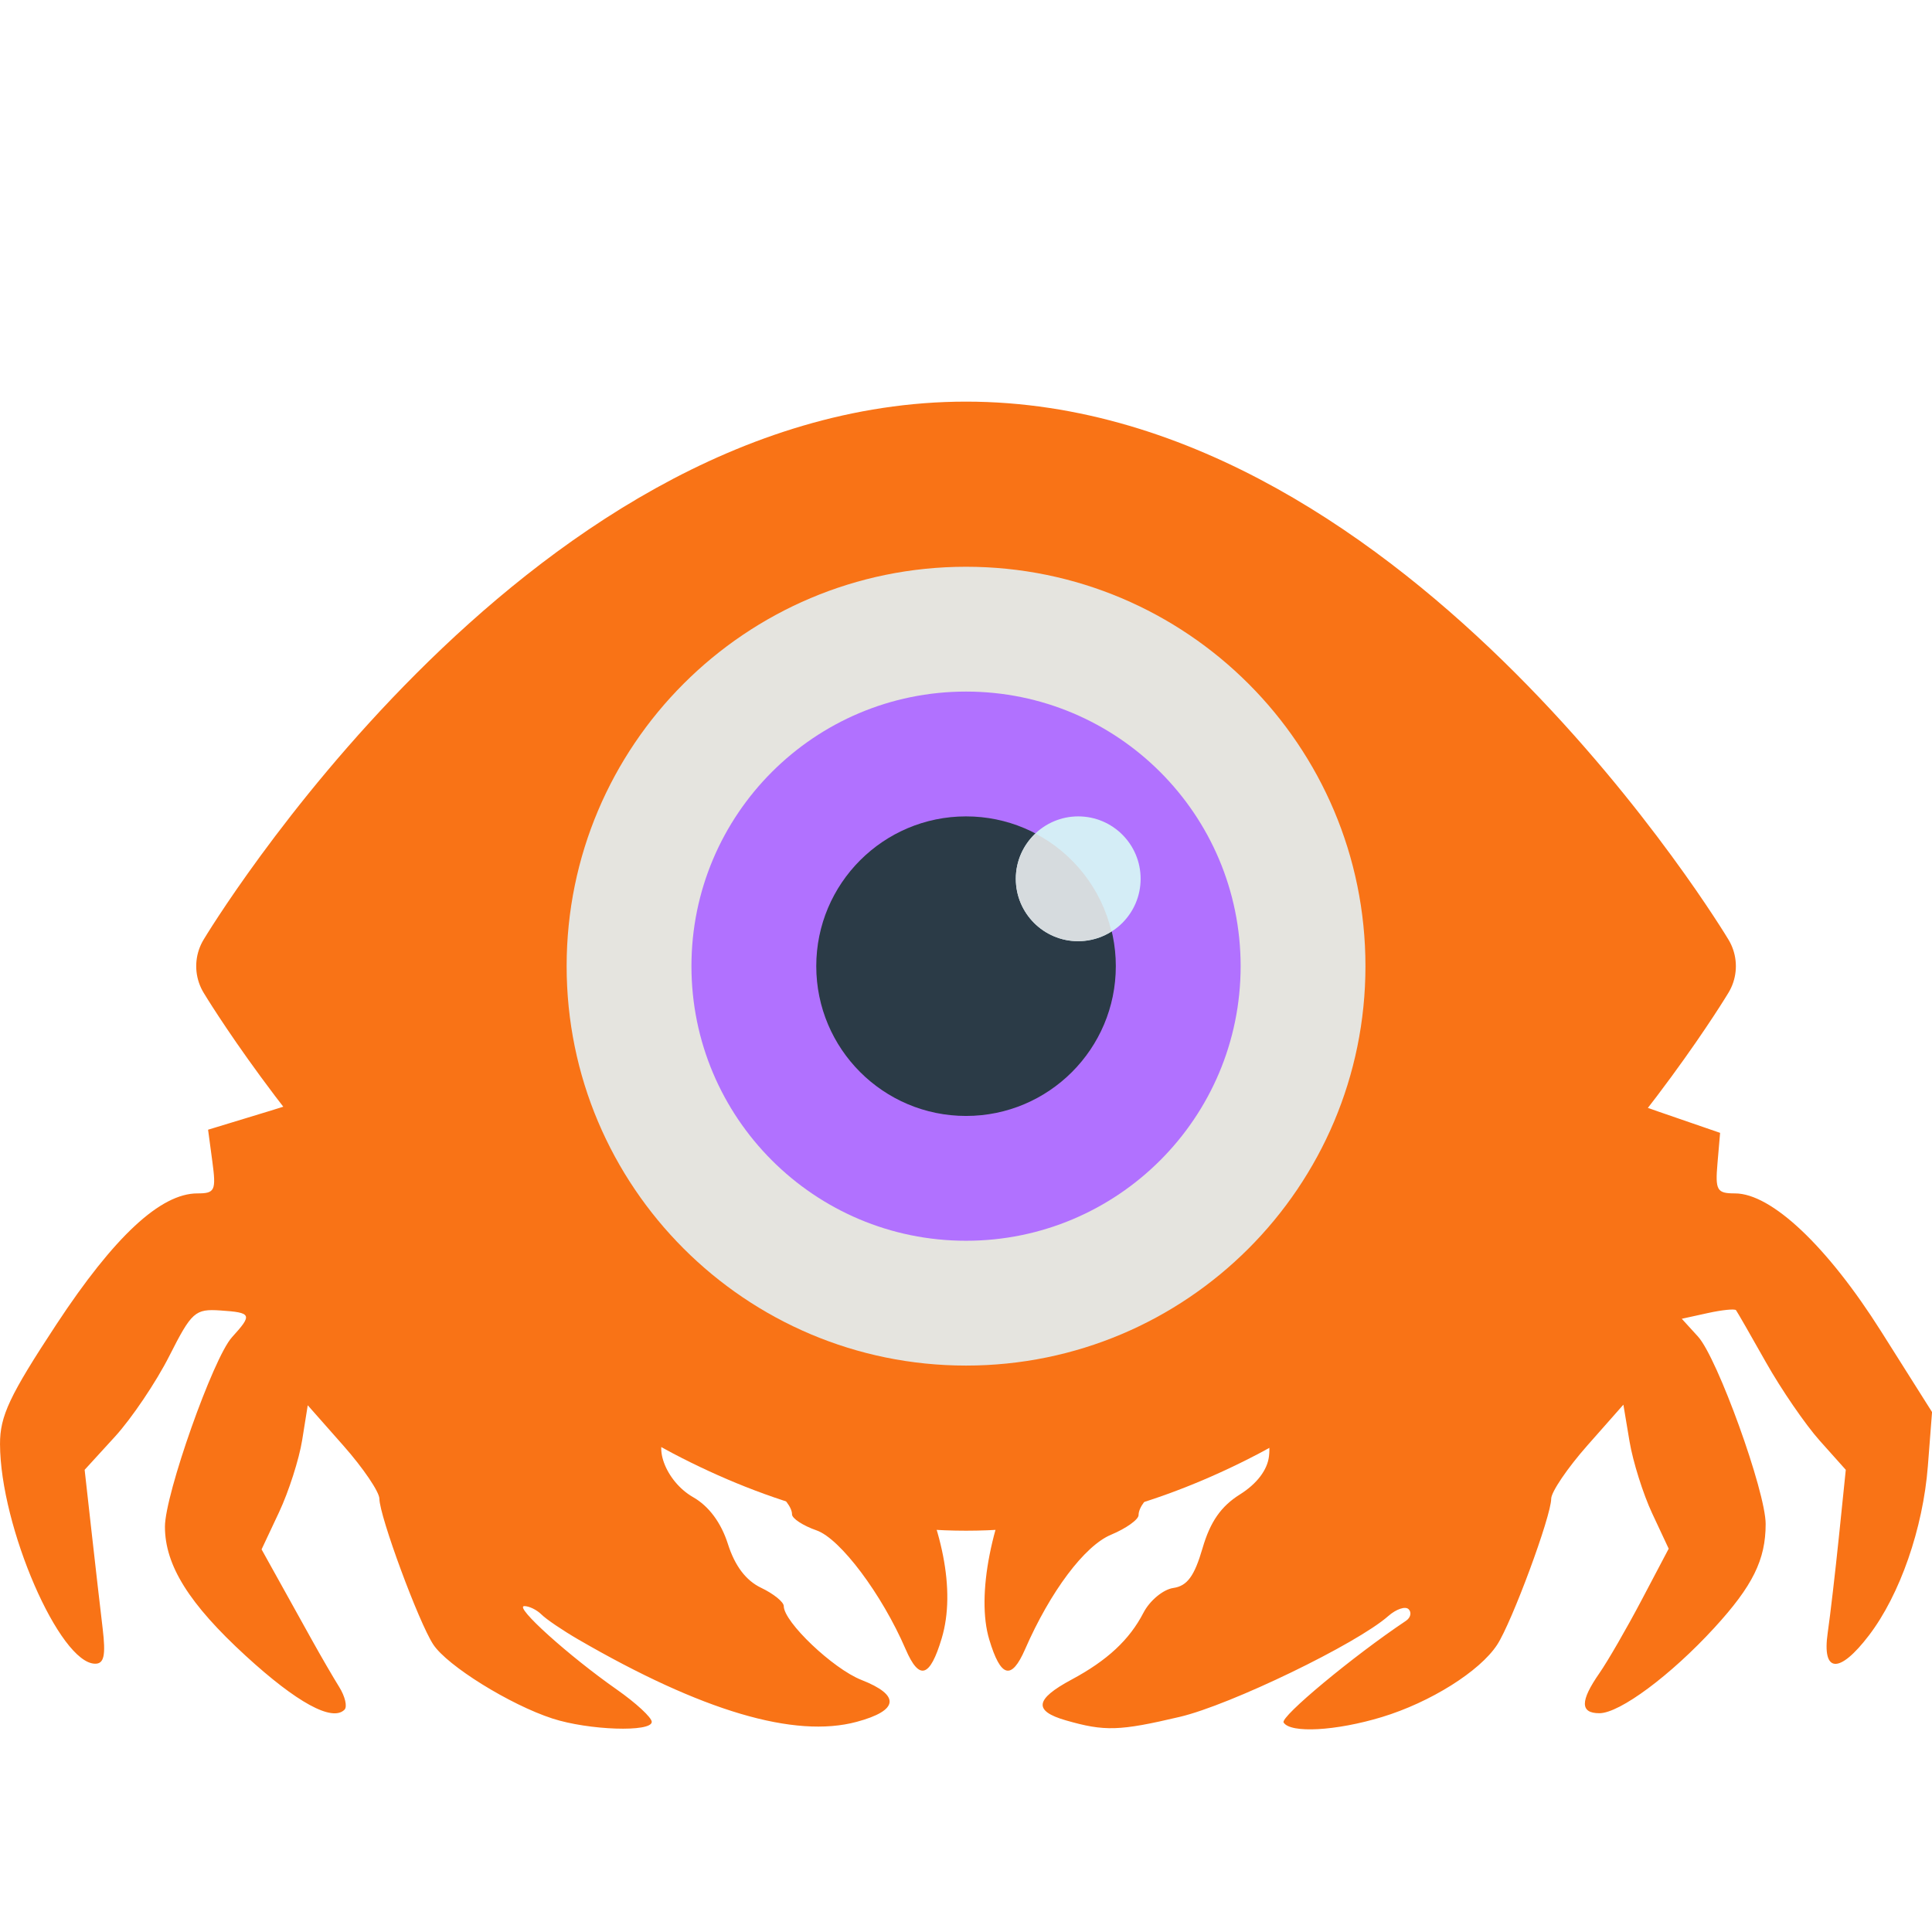
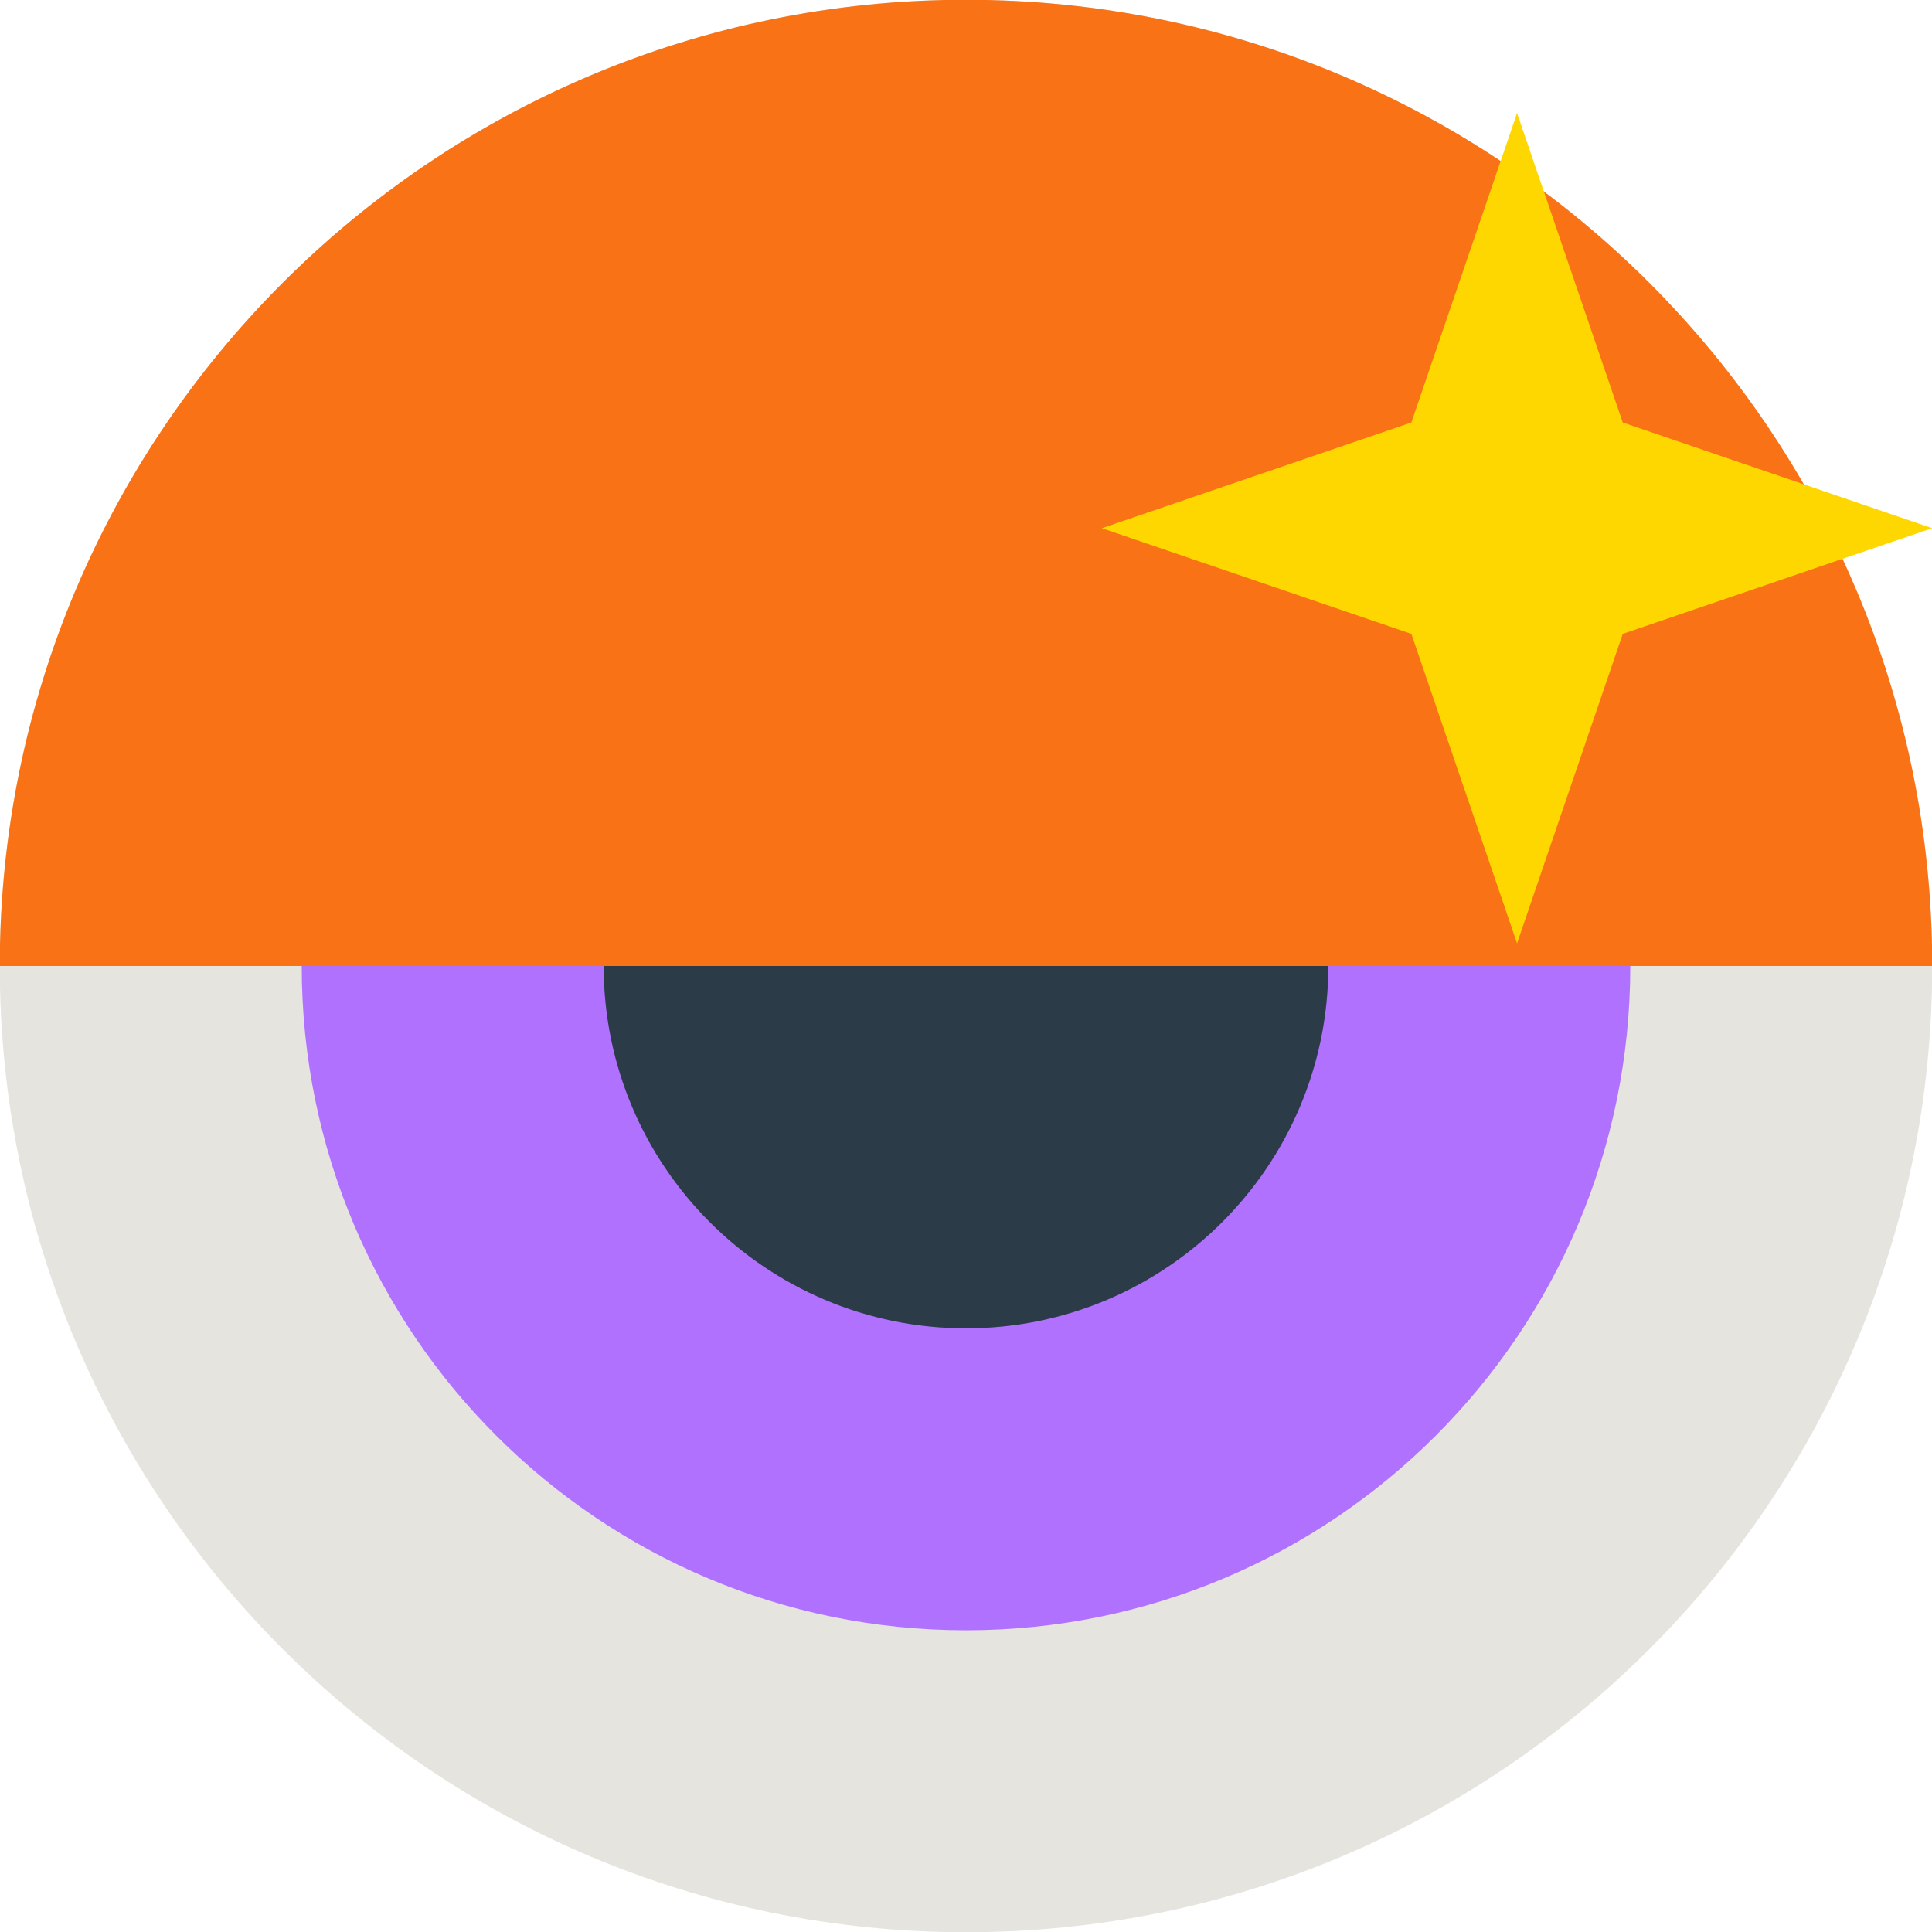
- <svg xmlns="http://www.w3.org/2000/svg" width="32" height="32" viewBox="0 0 234.15 199">
-   <g transform="translate(-33.01, -84.94)">
-     <path fill="#f97316" fill-rule="evenodd" d="M 99.972,275.645 C 94.812,273.971 87.207,269.246 85.516,266.665 C 83.75,263.97 79.004,251.124 78.991,249.004 C 78.986,248.177 77.03,245.29 74.644,242.589 L 70.307,237.678 L 69.633,241.894 C 69.262,244.212 68.003,248.142 66.836,250.626 L 64.712,255.143 L 66.756,258.822 C 67.88,260.845 69.703,264.126 70.806,266.113 C 71.909,268.1 73.4,270.667 74.118,271.818 C 74.837,272.968 75.125,274.209 74.759,274.575 C 73.272,276.061 68.991,273.727 62.798,268.052 C 55.931,261.759 53,257.076 53.0,252.397 C 53,248.476 58.853,231.929 61.122,229.436 C 63.634,226.674 63.535,226.445 59.717,226.188 C 56.655,225.981 56.239,226.352 53.524,231.716 C 51.923,234.878 48.96,239.273 46.94,241.483 L 43.268,245.5 L 44.107,253.0 C 44.568,257.125 45.174,262.413 45.454,264.75 C 45.84,267.979 45.623,269.0 44.553,269.0 C 40.241,269.0 33.041,252.399 33.012,242.389 C 33.002,238.979 34.165,236.509 39.836,227.889 C 46.856,217.221 52.474,212.0 56.935,212.0 C 59.06,212.0 59.218,211.663 58.746,208.14 L 58.228,204.281 L 65.864,201.956 C 70.064,200.677 74.85,198.952 76.5,198.123 C 80.205,196.26 82.426,196.499 90.859,199.666 C 104.542,204.806 116.812,212.694 119.074,217.805 C 119.743,219.317 122.488,222.069 125.172,223.92 C 140.201,234.281 150.642,254.239 147.143,265.917 C 145.714,270.686 144.423,271.08 142.771,267.25 C 139.894,260.577 134.847,253.842 131.973,252.841 C 130.338,252.271 129.0,251.398 129.0,250.902 C 129.0,249.153 124.973,246 122.75,246.009 C 121.466,246.014 119.427,244.732 118.0,243.021 C 116.241,240.913 115.089,240.286 114.115,240.905 C 111.951,242.28 113.641,246.888 117.016,248.817 C 118.923,249.907 120.407,251.906 121.23,254.492 C 122.076,257.151 123.419,258.923 125.25,259.797 C 126.763,260.519 128.0,261.519 128.0,262.02 C 128.0,263.936 133.975,269.617 137.408,270.964 C 142.157,272.827 141.95,274.667 136.837,276.044 C 129.309,278.071 118.078,274.747 103.09,266.057 C 101.214,264.969 99.212,263.612 98.64,263.04 C 98.068,262.468 97.127,262.009 96.55,262.019 C 95.273,262.043 101.917,268.034 107.75,272.12 C 110.088,273.757 112.0,275.524 112.0,276.048 C 112.0,277.326 104.363,277.07 99.972,275.645 Z M 162.182,275.864 C 158.234,274.726 158.435,273.309 162.883,270.923 C 167.204,268.606 169.896,266.102 171.591,262.823 C 172.354,261.349 173.982,259.998 175.209,259.821 C 176.892,259.579 177.764,258.392 178.752,255.0 C 179.685,251.797 180.991,249.92 183.281,248.486 C 185.328,247.206 186.611,245.523 186.804,243.864 C 187.261,239.943 184.509,239.477 181.968,243.045 C 180.625,244.931 178.984,246.0 177.432,246.0 C 175.01,246.0 171.0,249.109 171.0,250.987 C 171.0,251.529 169.496,252.602 167.658,253.37 C 164.458,254.706 160.303,260.245 157.244,267.25 C 155.585,271.049 154.288,270.692 152.899,266.057 C 151.309,260.752 153.135,251.478 157.338,243.5 C 160.653,237.21 171.234,225.745 176.708,222.513 C 178.472,221.471 180.442,219.347 181.086,217.791 C 183.193,212.705 193.564,205.928 208.028,200.186 C 217.029,196.612 220.661,196.128 224.0,198.056 C 225.375,198.85 229.87,200.661 233.989,202.081 L 241.479,204.662 L 241.163,208.331 C 240.878,211.638 241.087,212.0 243.28,212.0 C 247.697,212.0 254.475,218.4 260.998,228.731 L 267.166,238.5 L 266.659,245.04 C 266.072,252.602 263.279,260.635 259.523,265.559 C 255.919,270.284 253.809,270.154 254.521,265.25 C 254.821,263.188 255.436,257.9 255.889,253.5 L 256.711,245.5 L 253.551,241.964 C 251.813,240.019 248.88,235.744 247.032,232.464 C 245.185,229.184 243.554,226.345 243.408,226.155 C 243.262,225.965 241.724,226.121 239.989,226.502 L 236.835,227.195 L 238.798,229.348 C 241.156,231.934 247.0,248.12 247.0,252.066 C 247.0,256.402 245.431,259.575 240.778,264.65 C 235.508,270.397 229.314,275.0 226.85,275.0 C 224.505,275.0 224.504,273.522 226.846,270.154 C 227.861,268.694 230.167,264.701 231.97,261.279 L 235.248,255.058 L 233.246,250.779 C 232.145,248.426 230.91,244.499 230.501,242.053 L 229.757,237.605 L 225.388,242.553 C 222.985,245.274 221.014,248.177 221.009,249.004 C 220.996,251.143 216.243,263.981 214.452,266.713 C 212.343,269.932 206.352,273.687 200.486,275.466 C 194.926,277.152 189.401,277.458 188.577,276.124 C 188.152,275.436 197.016,268.07 203.401,263.804 C 203.973,263.422 204.12,262.787 203.727,262.394 C 203.334,262.001 202.222,262.376 201.256,263.228 C 197.434,266.599 182.142,273.993 176.0,275.44 C 168.669,277.166 166.892,277.221 162.182,275.864 Z" />
-   </g>
-   <g transform="translate(17.56, 0) scale(6.22)">
-     <defs>
-       <clipPath id="eye-clip">
-         <path d="M16 6C8 6 2 16 2 16s6 10 14 10 14-10 14-10-6-10-14-10z" />
-       </clipPath>
-     </defs>
-     <path d="M16 6C8 6 2 16 2 16s6 10 14 10 14-10 14-10-6-10-14-10z" fill="#f97316" />
-     <path d="M16 6C8 6 2 16 2 16s6 10 14 10 14-10 14-10-6-10-14-10z" fill="none" stroke="#f97316" stroke-width="2" stroke-linecap="round" stroke-linejoin="round" />
-     <g clip-path="url(#eye-clip)">
-       <g transform="translate(16, 16) scale(0.0304) translate(-256, -256)">
-         <path fill="#E5E4DF" d="M256 0c141.4 0 256 114.6 256 256S397.4 512 256 512S0 397.3 0 256C0 114.6 114.6 0 256 0z" />
-         <path fill="#B171FF" d="M256 80c97.2 0 176 78.8 176 176s-78.8 176-176 176S80 353.2 80 256S158.8 80 256 80z" />
-         <path fill="#2B3B47" d="M256 160c53 0 96 43 96 96s-43 96-96 96s-96-43-96-96s43-96 96-96z" />
-         <path fill="#D4EDF6" d="M327.9 160c22.1 0 40 17.9 40 40s-17.9 40-40 40s-40-17.9-40-40s18-40 40-40z" />
-         <path fill="#D6DBDE" d="M349.2 233.7c-6.5-27.3-24.5-50-48.7-62.7c-7.7 7.3-12.6 17.5-12.6 29c0 22.1 17.9 40 40 40c7.9-.1 15.2-2.4 21.3-6.3z" />
-       </g>
+ <svg xmlns="http://www.w3.org/2000/svg" width="32" height="32" viewBox="0 0 174.16 174.16">
+   <g transform="translate(-12.44, -12.44) scale(6.22)">
+     <g transform="translate(16, 16) scale(0.0547) translate(-256, -256)">
+       <path fill="#E5E4DF" d="M256 0c141.4 0 256 114.6 256 256S397.4 512 256 512S0 397.3 0 256C0 114.6 114.6 0 256 0z" />
+       <path fill="#B171FF" d="M256 80c97.2 0 176 78.8 176 176s-78.8 176-176 176S80 353.2 80 256S158.8 80 256 80z" />
+       <path fill="#2B3B47" d="M256 160c53 0 96 43 96 96s-43 96-96 96s-96-43-96-96s43-96 96-96z" />
+       <path fill="#D4EDF6" d="M327.9 160c22.1 0 40 17.9 40 40s-17.9 40-40 40s-40-17.9-40-40s18-40 40-40z" />
+       <path fill="#D6DBDE" d="M349.2 233.7c-6.5-27.3-24.5-50-48.7-62.7c-7.7 7.3-12.6 17.5-12.6 29c0 22.1 17.9 40 40 40c7.9-.1 15.2-2.4 21.3-6.3z" />
+       <path fill="#f97316" d="M256 0c141.4 0 256 114.6 256 256H0C0 114.6 114.6 0 256 0z" />
+       <path fill="#FFD700" d="M402,30 L430,112 L512,140 L430,168 L402,250 L374,168 L292,140 L374,112 Z" />
    </g>
  </g>
</svg>
